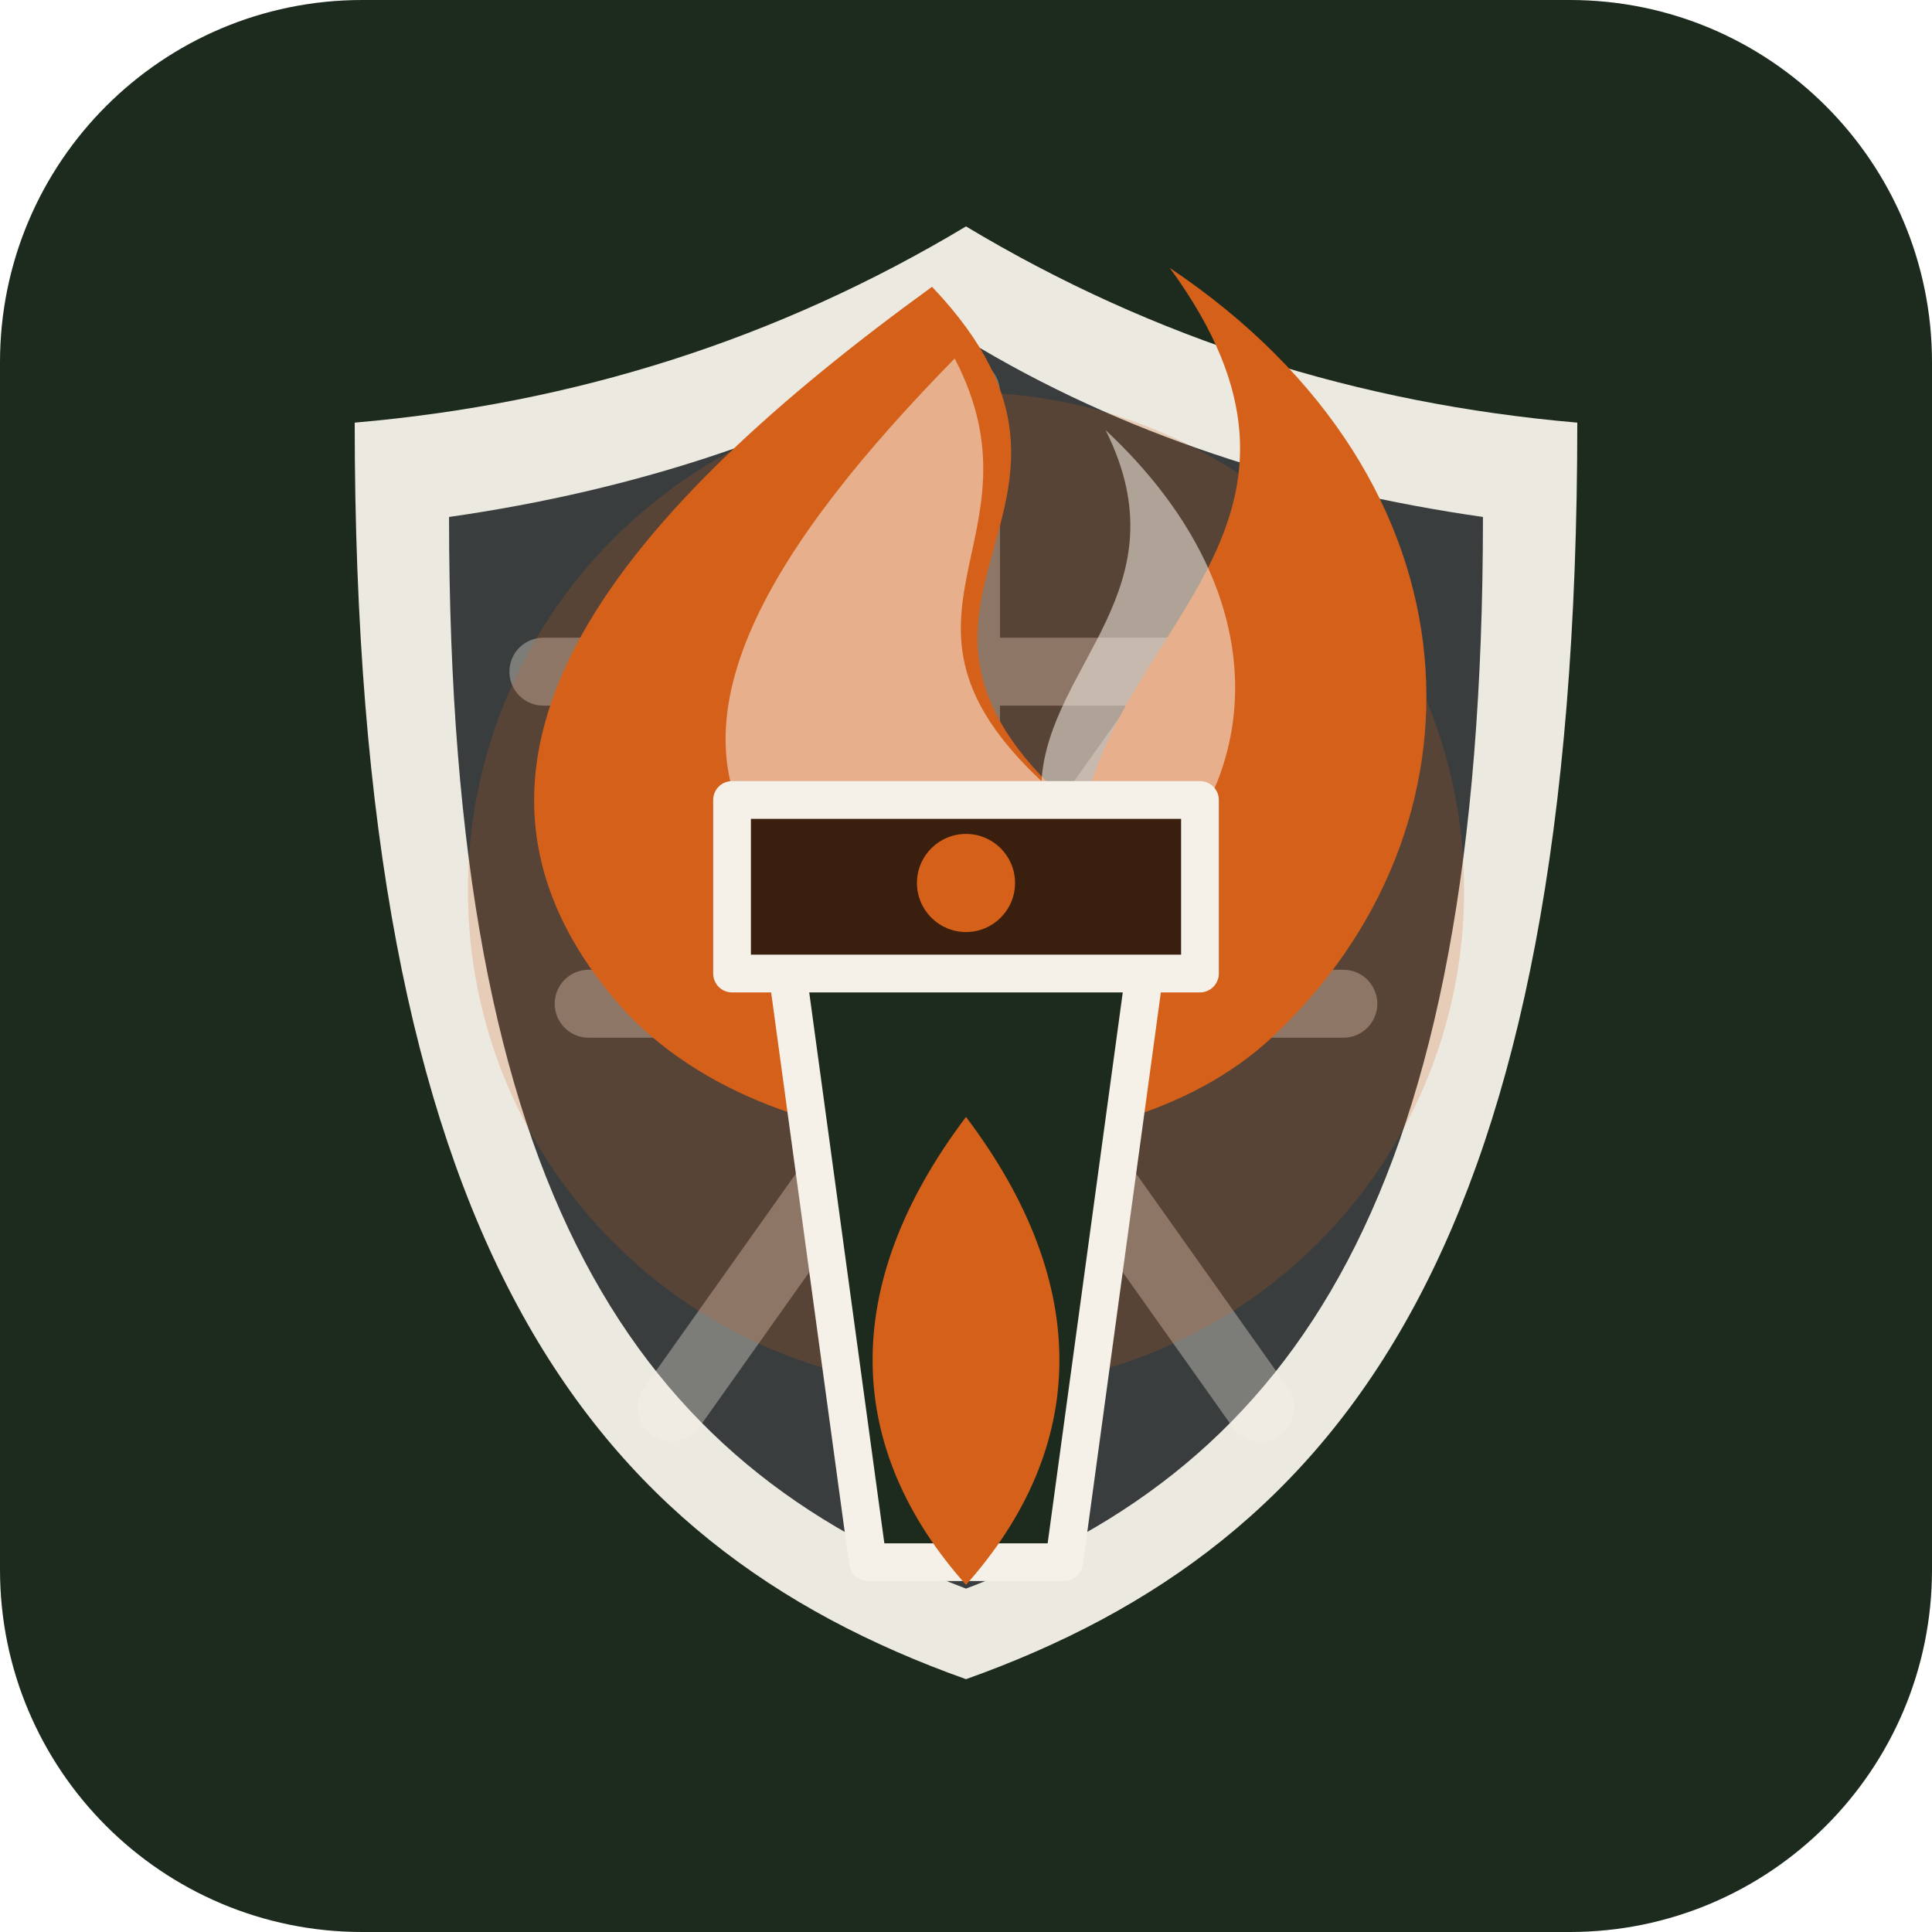
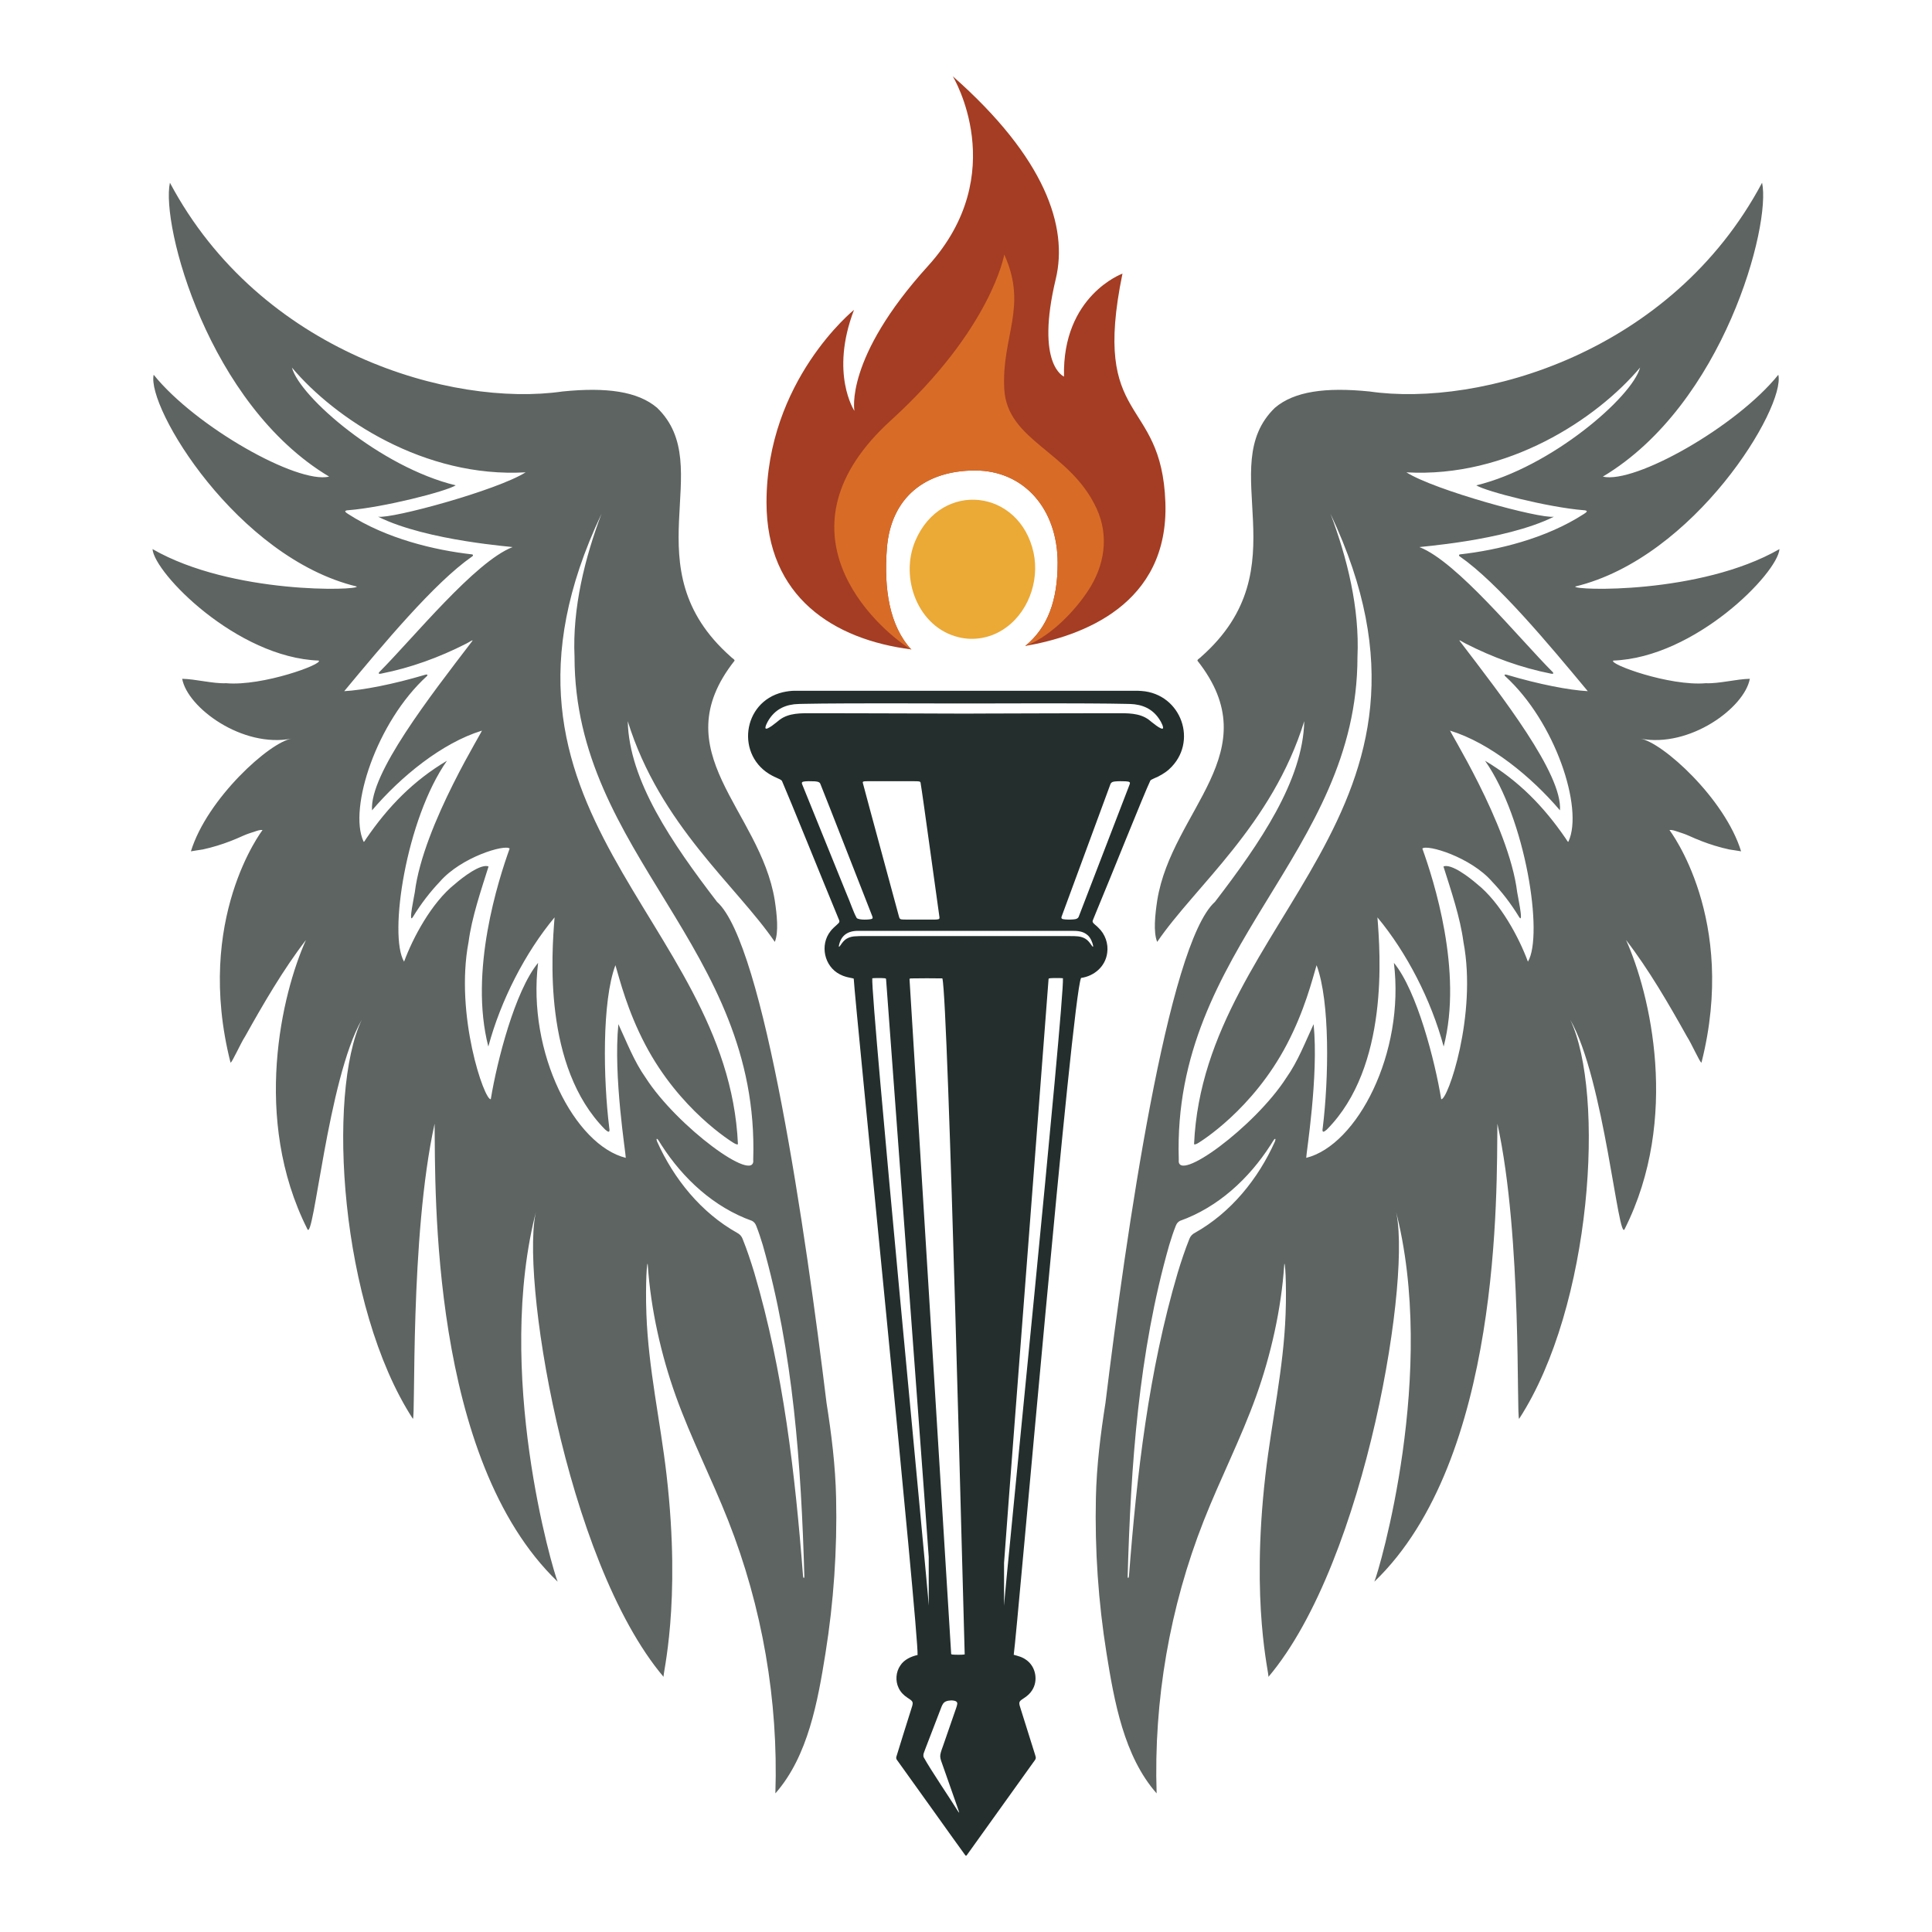
- <svg xmlns="http://www.w3.org/2000/svg" viewBox="0 0 512 512" role="img" aria-labelledby="title">
-   <rect width="512" height="512" rx="96" fill="#1C2B1E" />
-   <path d="M256 445C155 409 94 328 94 112c58-5 112-22 162-52 50 30 104 47 162 52 0 216-61 297-162 333Z" fill="#F5F0E8" opacity="0.96" />
-   <path d="M256 421C169 388 119 317 119 137c49-7 96-22 137-47 41 25 88 40 137 47 0 180-50 251-137 284Z" fill="#3A3D3E" />
-   <path d="M144 178h224M156 266h200M256 104v298M178 153l156 220M334 153 178 373" stroke="#F5F0E8" stroke-opacity="0.35" stroke-width="18" stroke-linecap="round" />
-   <circle cx="256" cy="236" r="132" fill="#D4601A" opacity="0.2" />
-   <path d="M247 76c57 60-28 83 40 140 10-51 72-78 23-145 85 57 86 149 27 204-43 40-135 36-174-10-55-65 4-131 84-189Z" fill="#D4601A" />
-   <path d="M253 95c25 48-24 68 23 112 2-31 38-51 17-93 45 42 43 91 10 121-24 22-76 20-98-6-32-37 1-86 48-134Z" fill="#F5F0E8" opacity="0.55" />
-   <path d="M206 238h100l-24 176h-52l-24-176Z" fill="#1C2B1E" stroke="#F5F0E8" stroke-width="10" stroke-linejoin="round" />
-   <path d="M194 212h124v46H194z" fill="#3B1F0E" stroke="#F5F0E8" stroke-width="10" stroke-linejoin="round" />
-   <circle cx="256" cy="234" r="13" fill="#D4601A" />
-   <path d="M256 296c34 45 32 88 0 124-32-36-34-79 0-124Z" fill="#D4601A" />
+ <svg xmlns="http://www.w3.org/2000/svg" width="512" height="512" viewBox="-192 -96 2432 2432" role="img" aria-labelledby="favicon-title">
+   <path fill-rule="nonzero" fill="rgb(36.47%, 39.215%, 38.431%)" fill-opacity="1" d="M 757.492 1506.125 C 753.117 1491.75 748.395 1477.449 742.801 1463.516 C 741.559 1460.199 739.129 1457.508 735.945 1455.922 C 690.516 1430.473 656.188 1388 635.102 1340.906 C 634.676 1339.777 634.254 1338.043 634.648 1337.66 C 634.863 1337.418 635.422 1337.668 635.887 1338.109 C 637.734 1340.383 639.02 1343.082 640.699 1345.492 C 667.879 1387.738 706.777 1423.766 754.605 1440.785 C 757.109 1442.043 758.848 1444.27 759.848 1446.824 C 763.066 1454.848 765.66 1462.988 768.191 1471.27 C 806.781 1606.562 816.508 1748.52 820.527 1888.531 C 820.453 1889.465 820.246 1890.238 819.926 1890.41 C 819.434 1890.742 818.98 1888.898 818.887 1888.293 C 808.973 1759.688 794.133 1630.305 757.539 1506.273 Z M 586.414 1193.328 C 579.844 1258.586 595.941 1356.75 595.723 1361.508 C 531.652 1345.582 471.379 1229.68 485.359 1116.035 C 456.16 1151.402 433.543 1240.242 425.809 1287.656 C 417.914 1289.891 380.316 1181.609 397.836 1089.629 C 401.883 1058.98 413.238 1025.594 422.988 994.707 C 413.094 990.781 390.176 1008.582 380.902 1016.617 C 351.086 1040.207 327.492 1085.055 316.66 1114.559 C 296.836 1081.367 319.227 934.895 370.617 861.656 C 328.535 886.574 296.68 919.246 269.188 959.398 C 268.449 960.414 267.586 961.887 266.914 962.852 C 266.281 963.809 265.891 964.016 265.531 963.113 C 246.531 921.488 281.984 812.816 345.34 755.133 C 346.871 753.457 345.832 752.59 343.277 753.371 C 302.641 765.496 264.684 772.77 241.305 774.043 C 290.227 715.184 354.637 637.75 401.926 604.781 C 403.406 604.121 404.32 602.16 401.949 601.82 C 355.016 596.531 294.355 582.133 246.328 551.078 C 245.109 550.125 242.887 549.133 242.555 547.664 C 242.645 546.605 245.211 546.266 246.27 546.277 C 290.945 542.723 369.262 522.672 381.664 514.957 C 287.523 492.234 185.301 403.727 175.48 366.707 C 229.871 431.379 342.484 505.875 469.66 498.582 C 433.535 521.301 301.41 557.262 283.934 554.43 C 346.121 585.457 458.574 592.438 453.047 592.758 C 405.785 611.234 328.559 706.801 285.438 750.051 C 283.555 752.426 285.766 752.352 287.719 751.977 C 325.41 744.512 360.973 731.512 394.812 714.25 C 397.211 713.234 405.234 707.668 402.254 711.258 C 349.391 780.449 273.055 878.207 276.312 924.07 C 312.566 881.469 364.328 839.273 414.32 823.824 C 420.391 817.227 340.68 941.312 330.137 1027.371 C 329.953 1029.473 321.668 1067.414 327.523 1058.664 C 338.512 1040.688 349.883 1026.316 361.594 1013.965 C 388.562 982.824 443.645 966.527 449.555 972.141 C 435.477 1011.316 398.18 1126.57 422.719 1221.406 C 438.441 1162.812 469.293 1102.98 506.09 1058.793 C 502.559 1103.848 491.262 1246.812 569.723 1325.832 C 573.285 1328.918 576.293 1330.949 574.902 1323.406 C 567.41 1262.668 565.539 1164.809 582.688 1118.984 C 588.207 1137.582 597.699 1175.941 620.16 1218.773 C 663.449 1301.316 729.242 1341.34 731.805 1342.895 C 733.281 1343.789 736.234 1345.301 736.914 1344.223 C 724.094 1058.18 387.242 927.062 565.184 550.75 C 544.324 605.918 528.41 669.398 531.219 730.879 C 531.238 979.562 764.652 1095.777 756.156 1363.523 C 760.121 1395.539 660.176 1322.129 620.766 1260.684 C 606.199 1240.141 597.059 1216.031 586.453 1193.297 Z M 848.414 1669.789 C 822.445 1457.07 769.969 1092.316 710.598 1039.25 C 653.715 965.031 599.875 886.496 598.199 811.801 C 638.633 942.551 735.285 1019.191 783.34 1089.668 C 788.367 1077.41 785.977 1055.336 783.258 1037.281 C 764.75 922.957 641.734 850.855 732.719 735.621 C 732.359 733.441 729.496 732.645 728.055 730.828 C 600.5 618.301 712.383 491.844 635.078 417.258 C 610.781 396.672 571.59 391.184 516.094 396.793 C 376.855 416.895 135.836 348.297 21.891 134.016 C 10.402 187.148 70.062 413.008 222.352 503.973 C 182.262 513.434 54.176 441.238 1.449 375.762 C -7.785 416.691 106.492 605.973 257.031 642.297 C 261.004 647.223 100.105 652.723 0 595.199 C 2.301 625.52 106.148 731.766 209.172 735.527 C 215.816 739.672 138.574 768.055 92.691 764.023 C 76.434 764.801 54.203 758.773 37.336 758.469 C 43.852 794.68 112.828 845.879 175.363 833.758 C 147.742 837.883 68.715 909.18 48.312 975.645 C 48.348 975.52 62.145 973.535 63.281 973.293 C 69.363 971.984 75.391 970.371 81.344 968.566 C 92.465 965.191 103.258 960.965 113.828 956.148 C 118.547 954 123.688 952.328 128.652 950.762 C 131.559 949.84 135.367 948.293 138.488 948.895 C 138.488 948.895 52.348 1060.453 98.184 1241.629 C 100.137 1241.738 110.508 1217.914 116.652 1208.453 C 139.223 1168.062 164.727 1124.062 193.164 1087.246 C 162.828 1154.348 125.031 1312.105 194.762 1450.875 C 202.637 1470.922 220.711 1261.703 263.426 1187.59 C 219.297 1280.082 235.773 1548.324 327.688 1689.965 C 331.402 1690.625 323.609 1461.66 355.078 1318.516 C 356.098 1402.754 349.52 1741.035 509.957 1895.004 C 504.309 1882.215 429.508 1630.121 483.695 1425.324 C 461.289 1501.754 519.422 1868.336 643.355 2014.93 C 641.609 2012.863 665.926 1924.621 647.086 1760.859 C 639.27 1692.926 624.141 1626.641 621.691 1558.016 C 620.934 1538.938 621.246 1519.938 621.688 1509.438 C 622.242 1497 623.141 1491.91 623.43 1496.332 C 627.035 1551.246 640.184 1609.785 658.75 1661.457 C 677.93 1714.84 703.895 1765.43 724.68 1818.164 C 767.562 1926.973 787.902 2044.609 784.047 2161.504 C 825.305 2114.754 837.516 2044.93 847.09 1985.223 C 857.445 1920.633 861.934 1854.828 860.488 1789.43 C 859.594 1748.977 854.715 1709.805 848.438 1669.941 Z M 848.414 1669.789 " />
+   <path fill-rule="nonzero" fill="rgb(36.47%, 39.215%, 38.431%)" fill-opacity="1" d="M 1290.508 1506.125 C 1294.883 1491.75 1299.605 1477.449 1305.199 1463.516 C 1306.441 1460.199 1308.871 1457.508 1312.055 1455.922 C 1357.484 1430.473 1391.812 1388 1412.898 1340.906 C 1413.324 1339.777 1413.746 1338.043 1413.352 1337.66 C 1413.137 1337.418 1412.582 1337.668 1412.113 1338.109 C 1410.266 1340.383 1408.98 1343.082 1407.301 1345.492 C 1380.121 1387.738 1341.223 1423.766 1293.395 1440.785 C 1290.891 1442.043 1289.152 1444.27 1288.152 1446.824 C 1284.934 1454.848 1282.34 1462.988 1279.809 1471.27 C 1241.219 1606.562 1231.492 1748.52 1227.473 1888.531 C 1227.547 1889.465 1227.754 1890.238 1228.074 1890.41 C 1228.566 1890.742 1229.02 1888.898 1229.113 1888.293 C 1239.027 1759.688 1253.867 1630.305 1290.461 1506.273 Z M 1461.586 1193.328 C 1468.156 1258.586 1452.059 1356.75 1452.277 1361.508 C 1516.348 1345.582 1576.625 1229.68 1562.641 1116.035 C 1591.84 1151.402 1614.457 1240.242 1622.191 1287.656 C 1630.086 1289.891 1667.684 1181.609 1650.164 1089.629 C 1646.117 1058.98 1634.762 1025.594 1625.012 994.707 C 1634.906 990.781 1657.824 1008.582 1667.098 1016.617 C 1696.91 1040.207 1720.508 1085.055 1731.34 1114.559 C 1751.168 1081.367 1728.773 934.895 1677.383 861.656 C 1719.465 886.574 1751.32 919.246 1778.812 959.398 C 1779.551 960.414 1780.414 961.887 1781.086 962.852 C 1781.719 963.809 1782.109 964.016 1782.469 963.113 C 1801.469 921.488 1766.016 812.816 1702.66 755.133 C 1701.129 753.457 1702.168 752.59 1704.723 753.371 C 1745.359 765.496 1783.316 772.77 1806.695 774.043 C 1757.773 715.184 1693.363 637.75 1646.074 604.781 C 1644.59 604.121 1643.68 602.16 1646.051 601.82 C 1692.984 596.531 1753.645 582.133 1801.672 551.078 C 1802.891 550.125 1805.113 549.133 1805.445 547.664 C 1805.355 546.605 1802.789 546.266 1801.73 546.277 C 1757.055 542.723 1678.738 522.672 1666.336 514.957 C 1760.477 492.234 1862.699 403.727 1872.52 366.707 C 1818.125 431.379 1705.516 505.875 1578.34 498.582 C 1614.465 521.301 1746.59 557.262 1764.066 554.43 C 1701.879 585.457 1589.426 592.438 1594.953 592.758 C 1642.215 611.234 1719.441 706.801 1762.562 750.051 C 1764.445 752.426 1762.234 752.352 1760.281 751.977 C 1722.59 744.512 1687.027 731.512 1653.188 714.25 C 1650.789 713.234 1642.766 707.668 1645.746 711.258 C 1698.609 780.449 1774.945 878.207 1771.688 924.07 C 1735.434 881.469 1683.672 839.273 1633.68 823.824 C 1627.609 817.227 1707.32 941.312 1717.863 1027.371 C 1718.047 1029.473 1726.332 1067.414 1720.477 1058.664 C 1709.488 1040.688 1698.117 1026.316 1686.406 1013.965 C 1659.438 982.824 1604.355 966.527 1598.445 972.141 C 1612.523 1011.316 1649.82 1126.57 1625.281 1221.406 C 1609.559 1162.812 1578.707 1102.98 1541.91 1058.793 C 1545.441 1103.848 1556.738 1246.812 1478.277 1325.832 C 1474.715 1328.918 1471.707 1330.949 1473.098 1323.406 C 1480.59 1262.668 1482.461 1164.809 1465.312 1118.984 C 1459.793 1137.582 1450.301 1175.941 1427.84 1218.773 C 1384.551 1301.316 1318.758 1341.34 1316.195 1342.895 C 1314.719 1343.789 1311.766 1345.301 1311.086 1344.223 C 1323.906 1058.18 1660.758 927.062 1482.816 550.75 C 1503.676 605.918 1519.59 669.398 1516.781 730.879 C 1516.762 979.562 1283.348 1095.777 1291.84 1363.523 C 1287.879 1395.539 1387.824 1322.129 1427.234 1260.684 C 1441.801 1240.141 1450.941 1216.031 1461.547 1193.297 Z M 1199.586 1669.789 C 1225.555 1457.07 1278.031 1092.316 1337.402 1039.25 C 1394.285 965.031 1448.125 886.496 1449.801 811.801 C 1409.367 942.551 1312.715 1019.191 1264.66 1089.668 C 1259.633 1077.41 1262.023 1055.336 1264.742 1037.281 C 1283.25 922.957 1406.266 850.855 1315.281 735.621 C 1315.641 733.441 1318.504 732.645 1319.945 730.828 C 1447.5 618.301 1335.617 491.844 1412.922 417.258 C 1437.219 396.672 1476.41 391.184 1531.906 396.793 C 1671.145 416.895 1912.164 348.297 2026.109 134.016 C 2037.598 187.148 1977.938 413.008 1825.648 503.973 C 1865.738 513.434 1993.824 441.238 2046.551 375.762 C 2055.785 416.691 1941.508 605.973 1790.969 642.297 C 1786.996 647.223 1947.895 652.723 2048 595.199 C 2045.699 625.52 1941.852 731.766 1838.828 735.527 C 1832.184 739.672 1909.426 768.055 1955.309 764.023 C 1971.566 764.801 1993.797 758.773 2010.664 758.469 C 2004.148 794.68 1935.172 845.879 1872.637 833.758 C 1900.258 837.883 1979.285 909.18 1999.688 975.645 C 1999.652 975.52 1985.855 973.535 1984.719 973.293 C 1978.637 971.984 1972.609 970.371 1966.656 968.566 C 1955.535 965.191 1944.742 960.965 1934.172 956.148 C 1929.453 954 1924.312 952.328 1919.348 950.762 C 1916.441 949.84 1912.633 948.293 1909.512 948.895 C 1909.512 948.895 1995.652 1060.453 1949.816 1241.629 C 1947.863 1241.738 1937.492 1217.914 1931.348 1208.453 C 1908.777 1168.062 1883.273 1124.062 1854.836 1087.246 C 1885.172 1154.348 1922.969 1312.105 1853.238 1450.875 C 1845.363 1470.922 1827.289 1261.703 1784.574 1187.59 C 1828.703 1280.082 1812.227 1548.324 1720.312 1689.965 C 1716.594 1690.625 1724.391 1461.66 1692.922 1318.516 C 1691.902 1402.754 1698.48 1741.035 1538.043 1895.004 C 1543.691 1882.215 1618.492 1630.121 1564.305 1425.324 C 1586.711 1501.754 1528.578 1868.336 1404.645 2014.93 C 1406.391 2012.863 1382.074 1924.621 1400.918 1760.859 C 1408.73 1692.926 1423.859 1626.641 1426.309 1558.016 C 1427.066 1538.938 1426.754 1519.938 1426.312 1509.438 C 1425.758 1497 1424.859 1491.91 1424.57 1496.332 C 1420.965 1551.246 1407.816 1609.785 1389.25 1661.457 C 1370.07 1714.84 1344.105 1765.43 1323.32 1818.164 C 1280.438 1926.973 1260.098 2044.609 1263.957 2161.504 C 1222.695 2114.754 1210.484 2044.93 1200.91 1985.223 C 1190.555 1920.633 1186.066 1854.828 1187.512 1789.43 C 1188.406 1748.977 1193.285 1709.805 1199.562 1669.941 Z M 1199.586 1669.789 " />
+   <path fill-rule="nonzero" fill="rgb(13.725%, 18.039%, 17.647%)" fill-opacity="1" d="M 1254.195 810.059 C 1242.246 801.191 1227.141 801.824 1212.762 801.805 C 1208.992 801.801 1205.227 801.805 1201.461 801.809 C 1193.562 801.82 1185.66 801.836 1177.762 801.848 C 1167.445 801.867 1157.129 801.891 1146.812 801.914 C 1135.391 801.941 1123.969 801.973 1112.547 802 C 1101.328 802.031 1090.113 802.062 1078.898 802.098 C 1069.125 802.129 1059.348 802.105 1049.574 802.184 C 1032.949 802.316 1016.324 802.328 999.699 802.227 C 989.535 802.164 979.371 802.145 969.207 802.113 C 958.203 802.078 947.199 802.047 936.191 802.016 C 924.793 801.984 913.391 801.957 901.988 801.93 C 891.48 801.902 880.969 801.879 870.457 801.859 C 862.121 801.844 853.785 801.824 845.453 801.812 C 840.578 801.809 835.707 801.797 830.836 801.805 C 816.453 801.824 801.348 801.191 789.402 810.059 C 787.609 811.387 772.199 824.914 771.469 820.32 C 771.566 817.781 772.953 815.188 774.156 812.828 C 781.426 799.582 792.402 792.422 807.422 790.566 C 807.602 790.566 807.789 790.523 807.973 790.504 C 812.109 790.098 816.309 790.086 820.461 789.988 C 827.984 789.812 835.512 789.727 843.039 789.652 C 852.887 789.559 862.738 789.5 872.59 789.461 C 883.727 789.418 894.863 789.395 906 789.387 C 917.391 789.375 928.781 789.379 940.168 789.391 C 950.773 789.402 961.379 789.422 971.984 789.445 C 984.355 789.477 996.723 789.527 1009.094 789.535 C 1023.922 789.539 1038.754 789.535 1053.578 789.492 C 1062.734 789.469 1071.891 789.445 1081.051 789.426 C 1091.602 789.402 1102.152 789.391 1112.703 789.383 C 1123.719 789.375 1134.734 789.379 1145.75 789.395 C 1156.305 789.41 1166.859 789.438 1177.41 789.488 C 1186.57 789.535 1195.73 789.594 1204.891 789.699 C 1211.73 789.773 1218.57 789.863 1225.41 790.047 C 1228.98 790.141 1232.621 790.125 1236.176 790.566 C 1251.191 792.422 1262.168 799.582 1269.441 812.828 C 1270.645 815.188 1272.027 817.781 1272.129 820.32 C 1271.395 824.914 1255.984 811.387 1254.195 810.059 M 1228.898 894.227 C 1216.391 926.727 1174.598 1035.344 1166.18 1057.188 C 1165.27 1060.43 1162.34 1061.137 1159.148 1061.355 C 1155.059 1061.691 1149.453 1061.66 1146.484 1061.094 L 1146.398 1061.074 C 1144.23 1060.742 1143.688 1059.574 1144.344 1057.824 C 1158.652 1018.777 1193.879 923.512 1205.426 892.125 C 1206.277 889.16 1208.102 888.008 1211.324 887.727 C 1214.965 887.305 1220.828 887.297 1224.984 887.523 C 1227.238 887.66 1228.871 887.926 1229.656 888.434 C 1231.129 889.348 1229.996 891.184 1228.898 894.227 M 1183.93 1094.125 C 1184.051 1094.668 1184.094 1095.285 1183.945 1095.742 C 1183.875 1095.84 1183.773 1095.852 1183.637 1095.785 C 1183.289 1095.613 1182.715 1094.887 1181.945 1093.805 C 1179.953 1090.891 1177.453 1087.496 1174.172 1085.629 C 1168.309 1082.199 1162.164 1082.379 1155.094 1082.348 C 1124.586 1082.348 1077.285 1082.348 1035.199 1082.348 C 1003.965 1082.348 971.961 1082.348 940.316 1082.348 C 930.676 1082.348 920.715 1082.348 911.156 1082.348 C 902.66 1082.512 891.773 1081.949 882.934 1082.727 C 878.609 1083.184 874.441 1084.664 871.293 1087.477 C 868.57 1089.777 866.43 1093.453 865.191 1094.965 C 863.848 1096.676 863.863 1095.496 864.051 1094.227 C 866.559 1081.84 874.812 1075.457 888.891 1075.762 C 939.055 1075.703 989.438 1075.762 1039.27 1075.742 C 1069.113 1075.742 1113.16 1075.738 1142.348 1075.742 C 1145.742 1075.742 1152.016 1075.738 1157.266 1075.746 C 1164.746 1075.699 1171.531 1076.254 1176.945 1081.055 L 1177.07 1081.164 C 1180.762 1084.152 1183.316 1090.652 1183.93 1094.125 M 1071.898 1925.422 C 1071.883 1909.391 1071.879 1888.098 1071.898 1871.418 L 1071.898 1871.359 C 1077.41 1794.609 1092.875 1596.621 1101.316 1484.621 C 1110.312 1367.043 1119.957 1240.316 1127.934 1136.344 C 1128 1135.957 1128.266 1135.723 1128.695 1135.617 C 1129.133 1135.496 1129.652 1135.402 1130.18 1135.367 C 1133.781 1135.062 1142.977 1135.07 1146.008 1135.398 C 1148.074 1163.711 1072.926 1903.121 1071.898 1925.422 M 1006.676 1986.711 C 1006.023 1986.648 1005.285 1986.406 1005.32 1985.695 C 1004.973 1980.117 1003.309 1953.09 1000.762 1911.859 C 987.09 1690.5 965.594 1342.039 952.906 1136.637 C 952.914 1135.781 953.348 1135.75 954.934 1135.621 L 954.996 1135.617 C 967.484 1135.371 981.625 1135.426 994.258 1135.598 C 1001.617 1161.137 1021.117 1953.691 1022.359 1986.602 C 1019.23 1987.234 1009.801 1987.07 1006.676 1986.711 M 1013.93 2184.023 C 1003.996 2167.945 979.895 2132.66 970.613 2115.801 C 969.746 2111.992 971.273 2109.969 972.82 2105.387 C 977.695 2092.719 988.246 2065.188 992.977 2052.977 C 994.164 2049.965 995.551 2047.035 998.637 2045.762 C 1002.094 2044.266 1007.867 2043.984 1011.16 2045.496 L 1011.238 2045.535 C 1014.156 2047.277 1012.953 2049.758 1011.523 2054.336 C 1010.242 2058.039 1008.566 2062.871 1006.73 2068.164 C 1002.969 2079.023 998.934 2090.66 995.184 2101.484 C 989.973 2115.828 990.594 2114.566 995.609 2128.801 C 1001.195 2144.695 1007.852 2163.609 1013.266 2179.023 C 1015.199 2184.641 1016.531 2187.93 1013.93 2184.023 M 906.02 1135.43 C 908.875 1135.078 917.605 1135.066 921.156 1135.387 C 921.957 1135.516 923.168 1135.465 923.367 1136.363 C 926.336 1176.004 930.422 1231.723 934.66 1288.863 C 938.805 1344.91 943.699 1411.105 948.664 1478.238 C 956.855 1590.297 971.68 1786.781 977.09 1863.988 L 977.09 1864.043 C 977.109 1881.383 977.102 1907.133 977.09 1925.09 C 976.266 1906.332 904.238 1163.363 906.02 1135.43 M 900.715 887.395 C 915.73 887.371 944.105 887.406 957.648 887.391 C 961.406 887.398 963.785 887.387 965.102 887.695 C 966.008 887.906 966.465 888.273 966.75 888.918 C 969.863 907.18 984.566 1016.566 990.539 1058.211 C 990.668 1059.402 990.828 1060.668 989.441 1061.094 L 989.391 1061.109 C 986.902 1061.719 983.895 1061.523 981.164 1061.578 C 973.047 1061.586 959.125 1061.582 950.852 1061.578 C 947.637 1061.508 942.348 1061.68 941.465 1060.887 C 940.195 1060.258 939.973 1058.945 939.57 1057.582 C 933.602 1035.258 899.66 910.797 894.109 889.465 C 893.34 887.023 897.535 887.508 900.715 887.395 M 817.68 891.055 C 816.953 889.289 817.43 888.254 819.543 887.875 L 819.625 887.859 C 822.527 887.301 828.477 887.277 832.953 887.516 C 835.605 887.711 839.297 887.836 840.535 890.426 C 850.051 913.996 896.441 1033.109 905.832 1056.848 C 906.344 1058.293 907.156 1059.906 905.41 1060.684 C 903.145 1061.711 889.426 1062.5 886.449 1059.609 C 882.238 1052.227 879.414 1042.531 872.344 1025.973 C 856.301 986.344 832.617 928.09 817.68 891.055 M 1244.836 773.789 L 1244.742 773.781 C 1242.68 773.59 1241.625 773.578 1240.906 773.574 C 1213.402 773.586 834.027 773.559 806.84 773.574 C 805.914 773.59 804.273 773.629 801.191 774.012 C 798.922 774.391 795.859 774.742 793.363 775.406 C 742 787.637 733.816 856.211 780.102 880.461 C 782.977 882.102 787.129 883.629 789.52 884.902 C 790.879 885.598 791.75 886.223 792.328 886.996 C 801.664 908.324 844.336 1014.023 862.98 1059.074 C 863.723 1061.109 864.941 1063.098 864.582 1064.41 C 864.348 1065.383 863.379 1066.383 861.766 1067.812 C 859.199 1070.246 855.742 1072.992 853.461 1076.164 C 839.684 1093.555 845.59 1120.562 865.215 1130.516 C 870.781 1133.477 875.543 1134.277 880.324 1135.258 C 880.988 1135.344 881.691 1135.531 882.207 1135.688 C 882.594 1135.836 882.68 1135.996 882.707 1136.215 C 883.941 1163.633 964.734 1961.473 963.035 1987.32 C 955.258 1988.973 945.973 1993.07 941.238 2000.656 C 935.695 2008.766 934.906 2019.922 939.168 2028.734 C 941.52 2033.891 945.684 2038.113 950.379 2041.145 C 951.664 2042.012 952.852 2042.762 953.832 2043.473 C 955.129 2044.41 956.055 2045.285 956.512 2046.336 C 957.141 2047.727 956.898 2049.469 956.164 2051.926 C 951.465 2067.008 940.453 2101.562 936.324 2115.449 C 935.559 2118.719 937.715 2119.887 939.605 2122.918 C 955.191 2144.387 1012.578 2225.086 1023.027 2239.301 C 1024.07 2240.598 1024.508 2239.879 1025.344 2238.832 C 1033.156 2227.988 1093.738 2143.359 1108.574 2122.664 C 1110.164 2120.273 1111.434 2119.312 1111.855 2117.137 C 1111.871 2115.199 1111.07 2113.441 1110.516 2111.426 C 1106.766 2099.453 1095.934 2065.055 1091.836 2051.926 C 1091.102 2049.469 1090.859 2047.727 1091.488 2046.336 C 1091.945 2045.285 1092.871 2044.41 1094.164 2043.473 C 1095.148 2042.762 1096.336 2042.012 1097.621 2041.145 C 1101.32 2038.672 1104.84 2035.598 1107.188 2031.73 C 1115.121 2019.598 1111.871 2001.941 1099.965 1993.586 C 1094.453 1989.504 1089.516 1988.672 1084.074 1987.039 C 1088.359 1959.262 1157.543 1157.434 1168.844 1135.035 C 1185.078 1132.734 1199.434 1120.965 1201.742 1103.484 C 1203.469 1091.922 1199.09 1079.668 1190.562 1071.75 C 1188.23 1069.113 1184.738 1067.199 1183.531 1064.758 C 1183 1063.531 1183.699 1062.367 1184.473 1060.41 C 1185.734 1057.328 1186.855 1054.594 1188.652 1050.203 C 1205.68 1009.574 1247.75 903.91 1256.098 886.504 C 1257.023 885.559 1258.629 884.777 1261.074 883.684 C 1266.488 881.605 1274.867 876.871 1279.695 872.328 C 1316.883 838.551 1295.277 777.309 1244.836 773.789 " />
+   <path fill-rule="nonzero" fill="rgb(64.314%, 23.921%, 13.725%)" fill-opacity="1" d="M 1274.984 536.453 C 1270.184 400.84 1181.375 440.441 1220.977 248.426 C 1220.977 248.426 1144.969 276.027 1147.371 378.039 C 1147.371 378.039 1111.07 363.637 1137.016 255.094 C 1152.641 189.738 1124.098 102.852 1007.355 0 C 1007.355 0 1081.766 122.414 976.156 238.824 C 870.543 355.234 883.551 421.242 883.551 421.242 C 883.551 421.242 852.336 374.438 883.043 294.027 C 883.043 294.027 772.879 382.836 772.879 536.453 C 772.879 655.699 857.77 709.133 954.98 721.461 C 927.523 691.543 920.527 645.262 924.375 594.66 C 929.348 529.25 973.809 496.25 1035.391 496.25 C 1096.973 496.25 1139.371 544.613 1139.371 612.66 C 1139.371 659.074 1127.324 693.707 1098.586 717.121 C 1169.543 704.973 1279.547 665.363 1274.984 536.453 " />
+   <path fill-rule="nonzero" fill="rgb(84.706%, 42.352%, 15.294%)" fill-opacity="1" d="M 1188.395 544.125 C 1154.973 471.645 1075.766 459.645 1072.164 393.637 C 1068.562 327.633 1102.168 290.43 1072.164 224.422 C 1072.164 224.422 1056.348 317.656 929.352 433.242 C 778.059 570.941 907.809 692.387 955.598 722.133 C 927.625 692.238 920.496 645.641 924.375 594.656 C 929.352 529.254 973.809 496.246 1035.391 496.246 C 1096.973 496.246 1139.371 544.613 1139.371 612.66 C 1139.371 659.141 1127.289 693.801 1098.469 717.219 C 1099.102 716.98 1099.75 716.758 1100.375 716.508 C 1101.02 716.254 1101.66 715.992 1102.305 715.723 C 1131.762 703.312 1160.5 673.66 1177.734 647.512 C 1198.391 616.176 1204.426 578.898 1188.395 544.125 " />
+   <path fill-rule="nonzero" fill="rgb(92.157%, 66.275%, 21.176%)" fill-opacity="1" d="M 960.156 584.902 C 940.293 631.793 963.617 694.117 1015.047 706.211 C 1033.543 710.723 1053.387 707.281 1069.531 697.223 C 1101.531 677.5 1116.863 636.227 1109.066 599.734 C 1091.57 519.539 992.883 508.145 960.219 584.754 Z M 960.156 584.902 " />
</svg>
